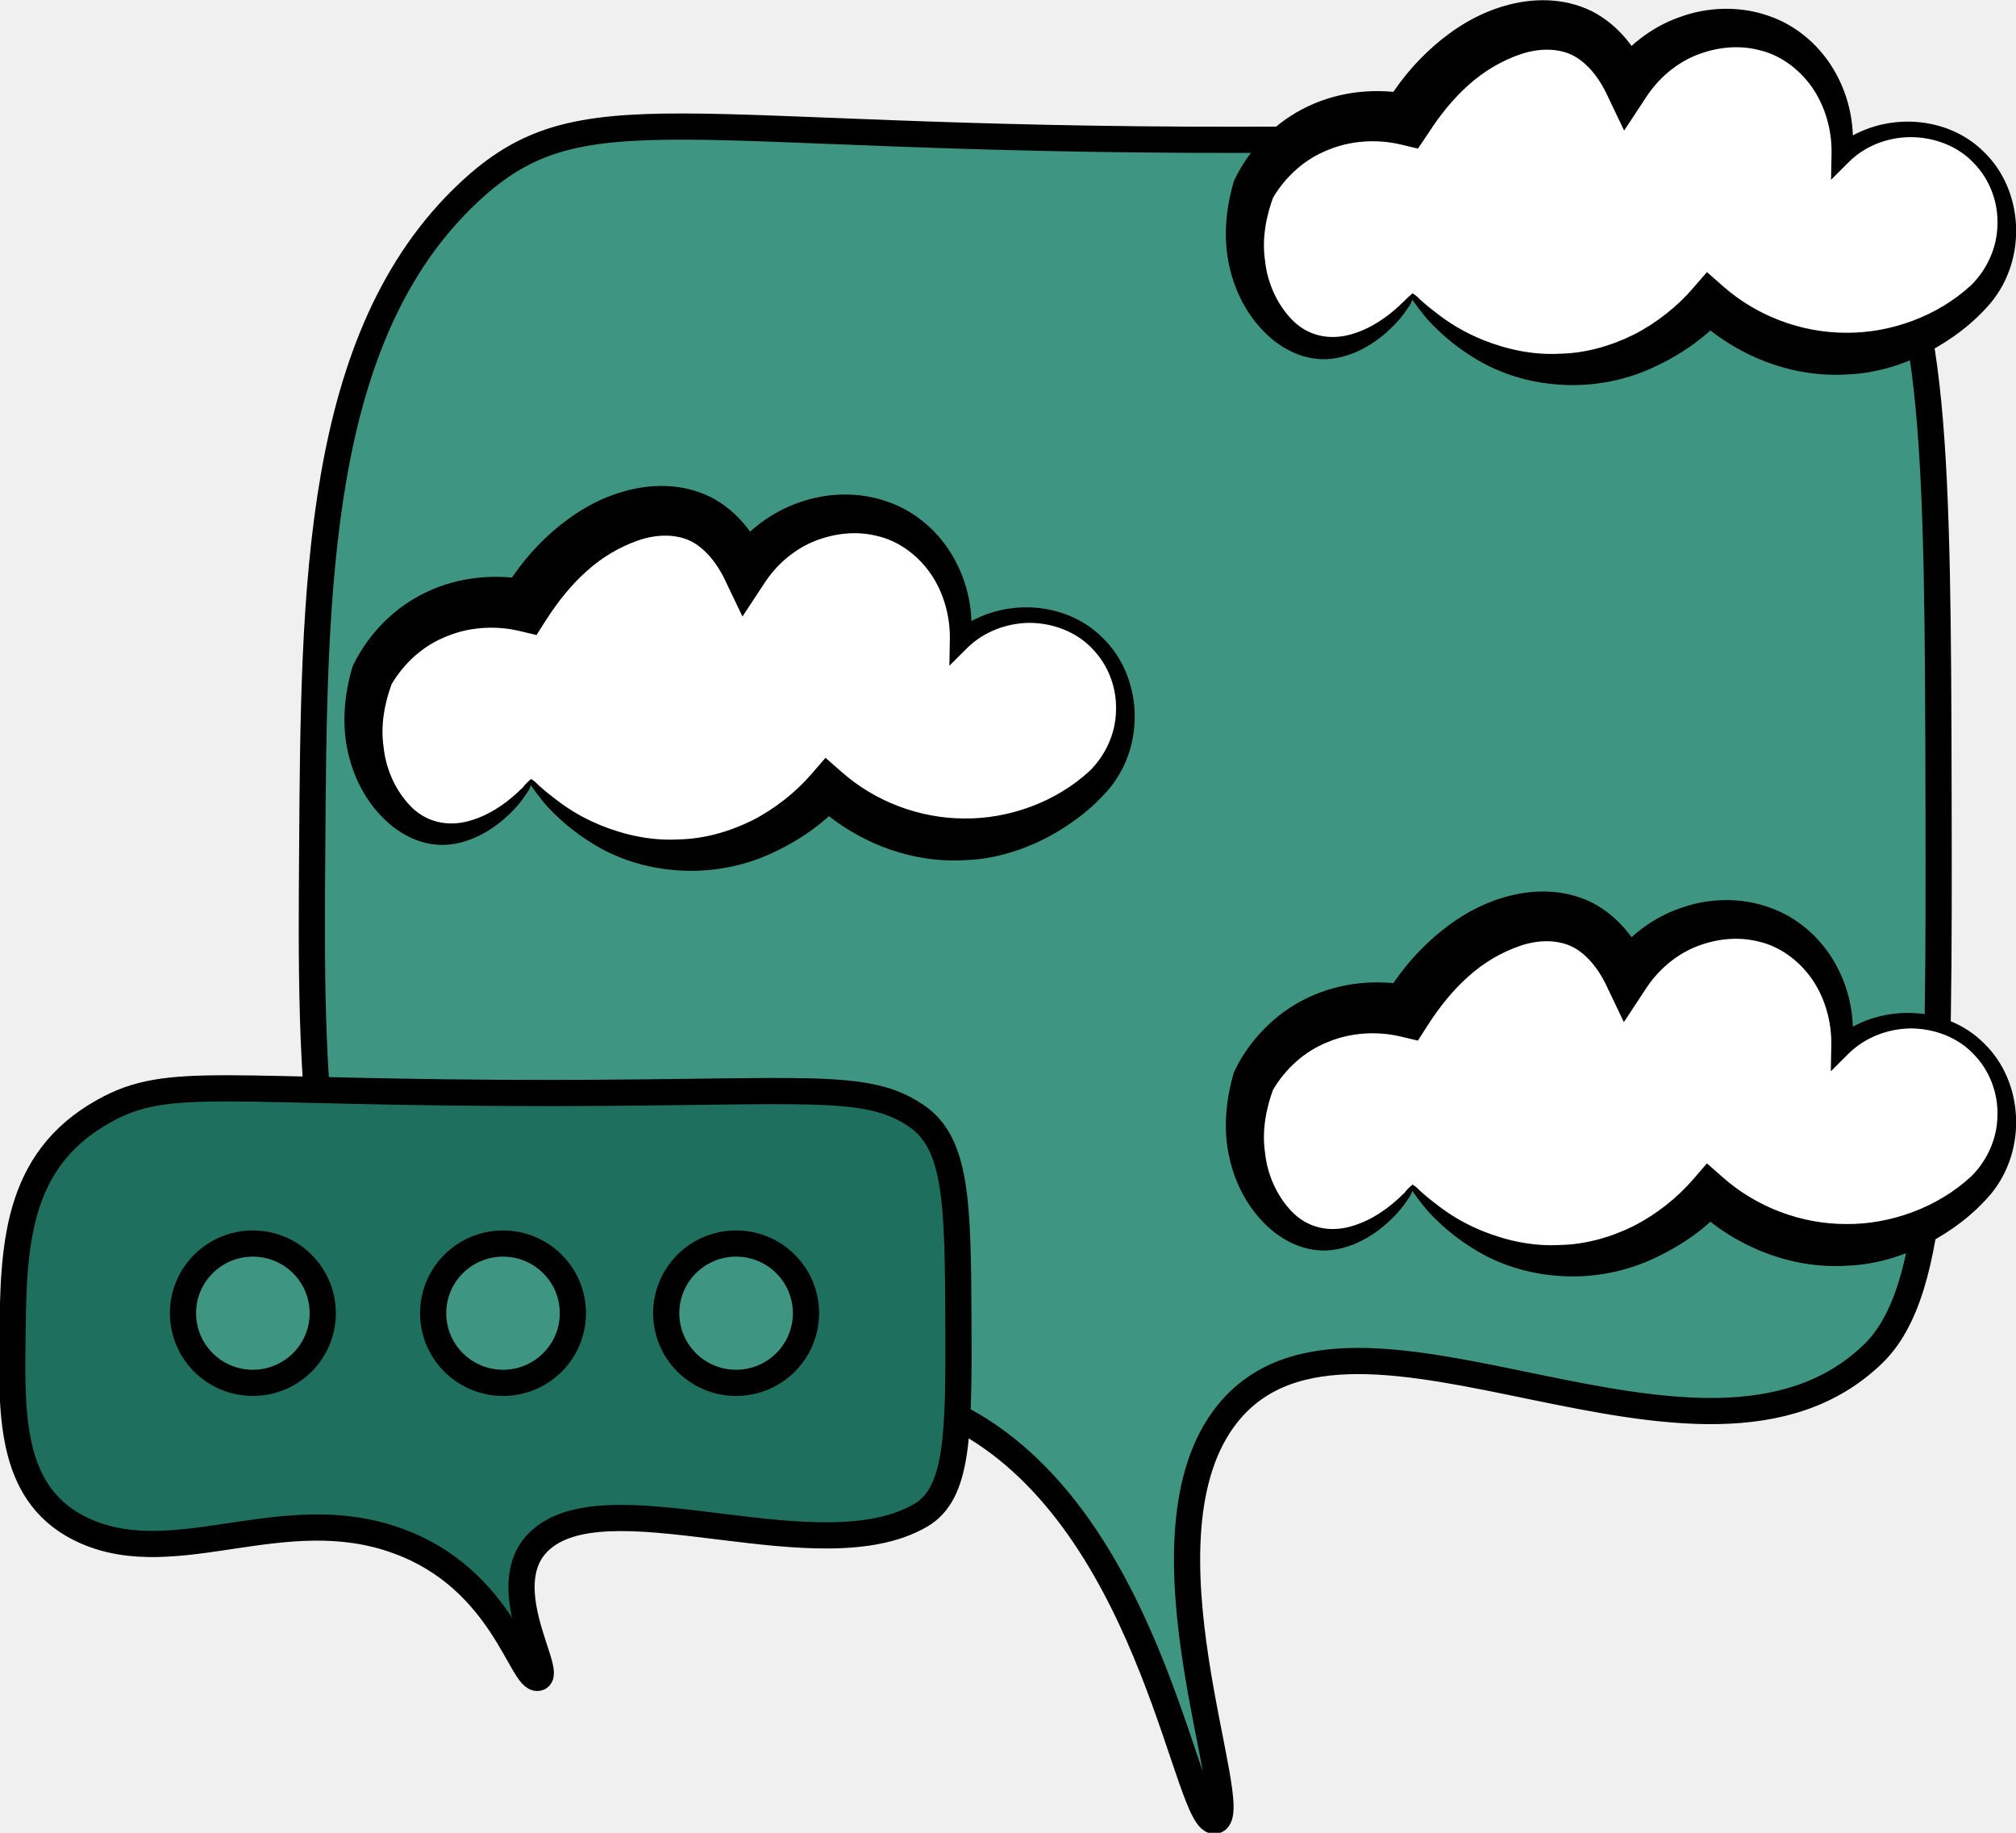
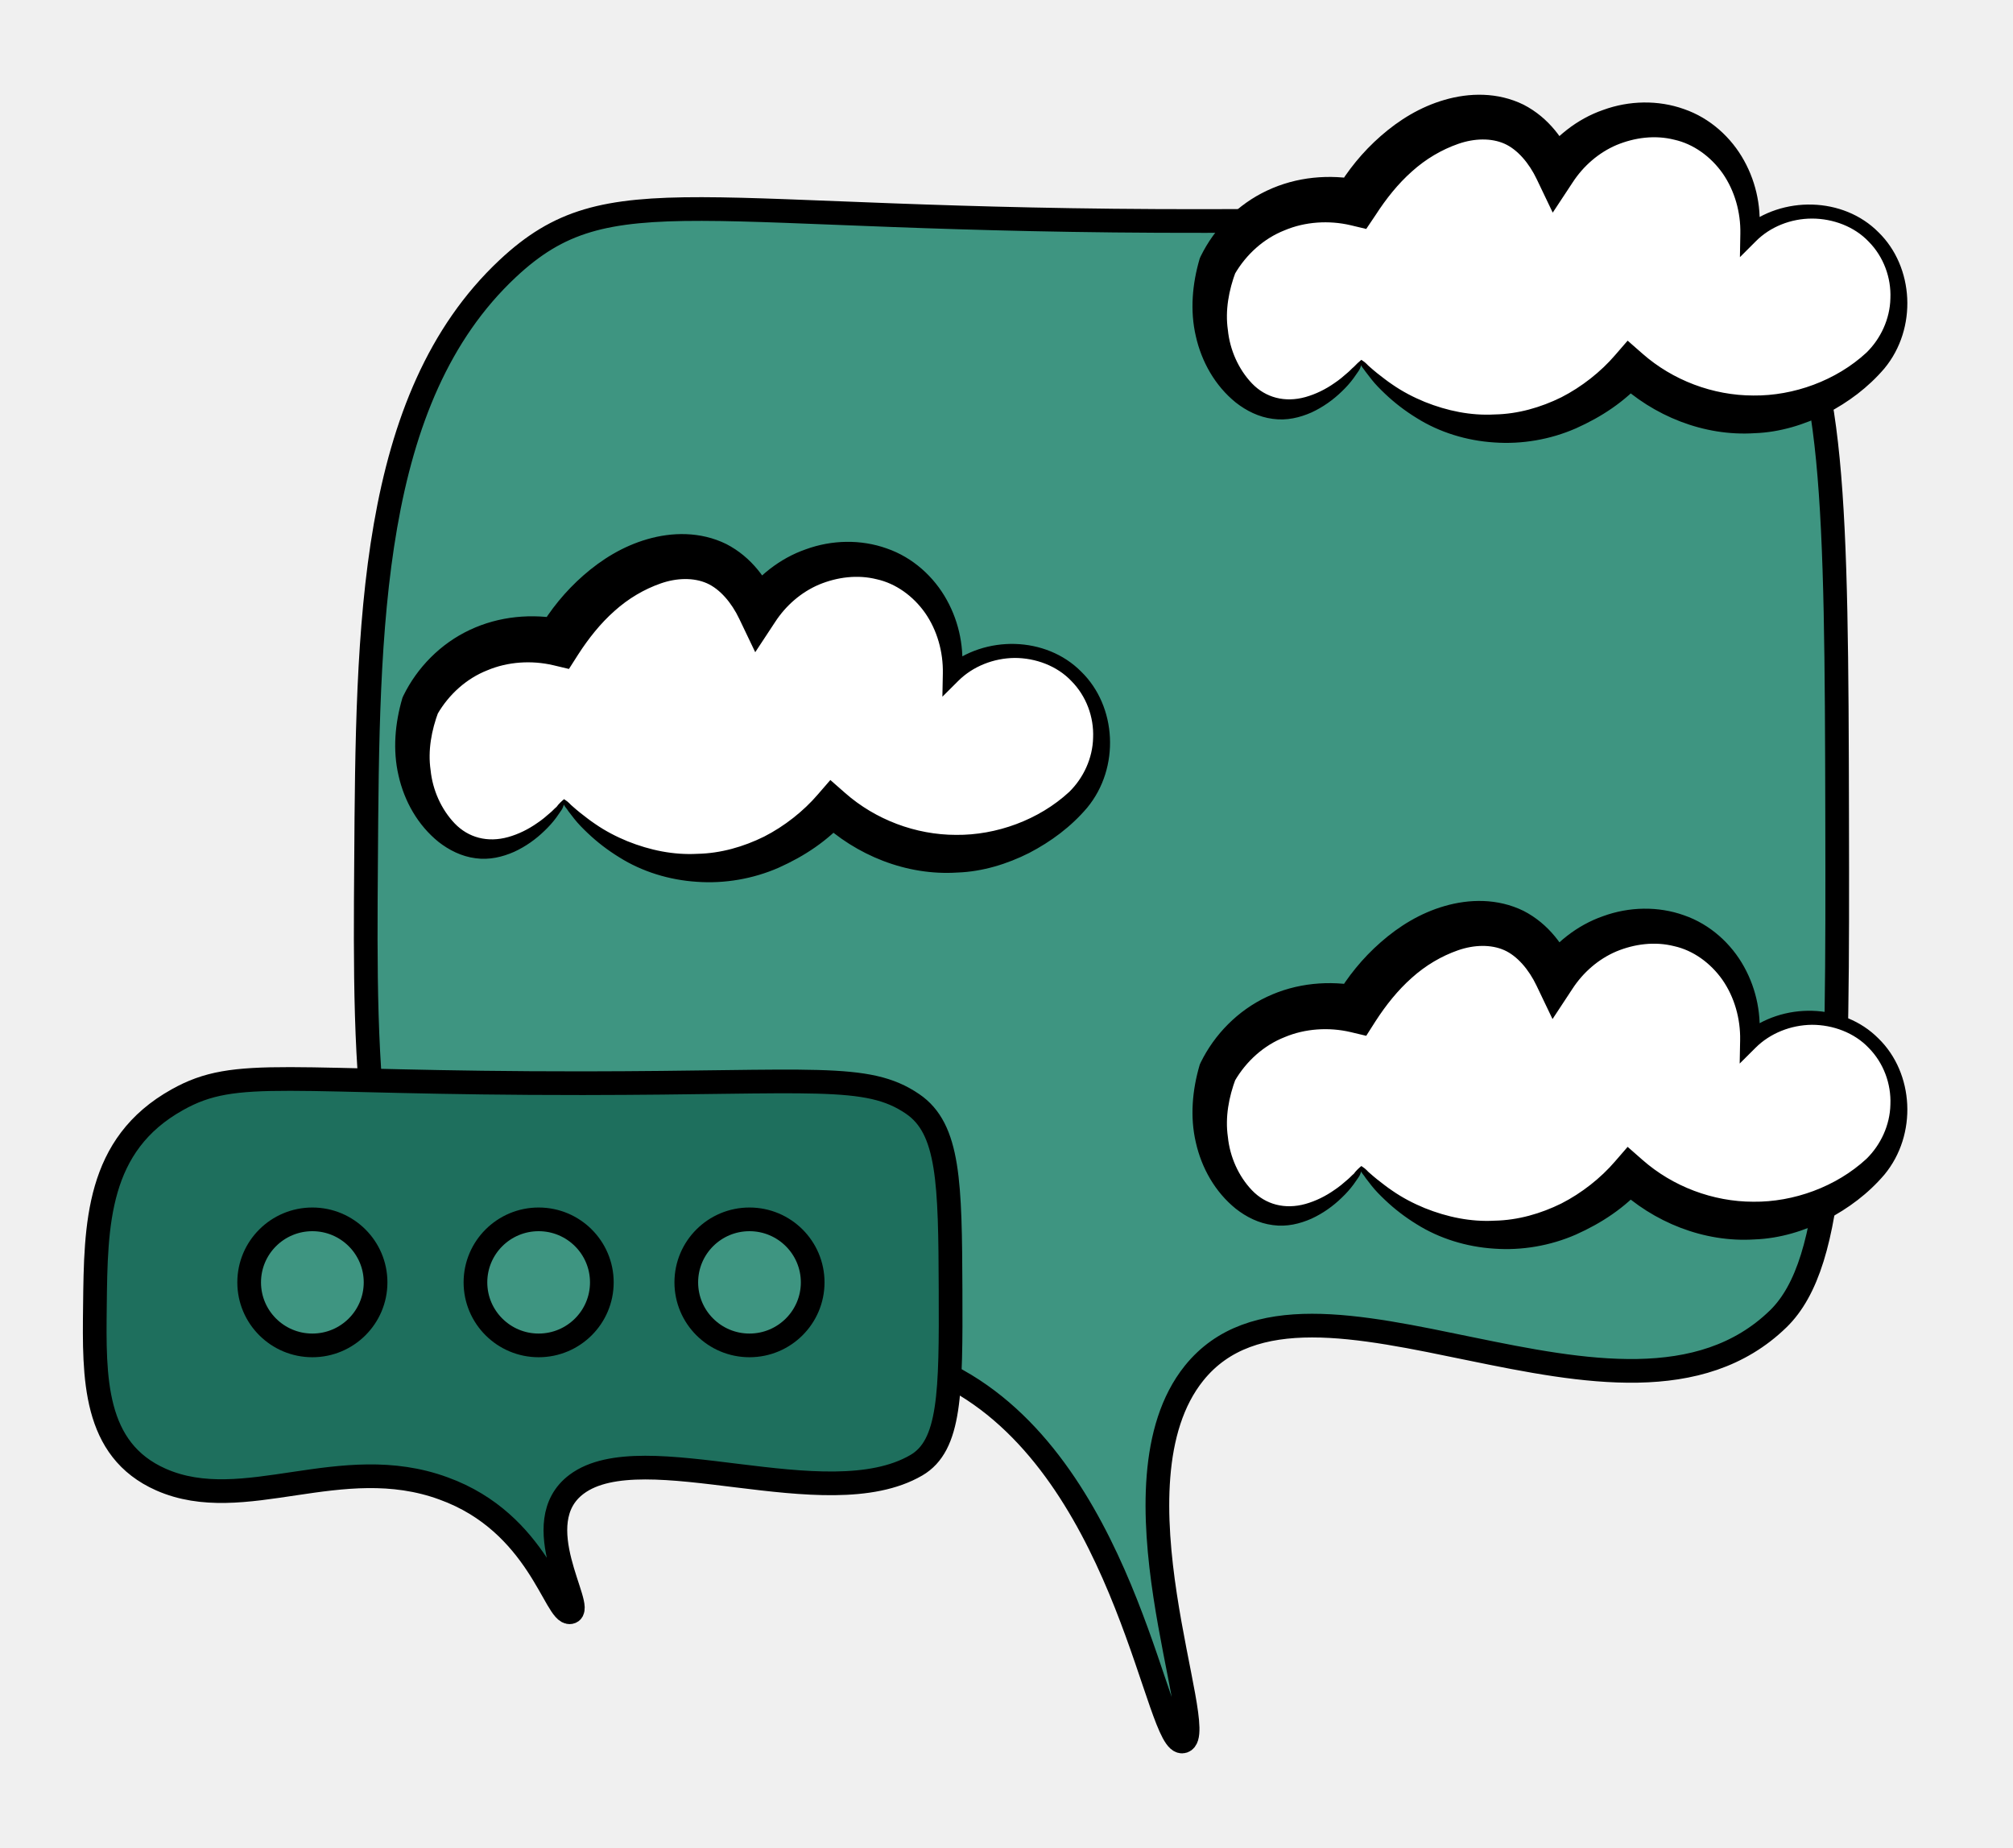
- <svg xmlns="http://www.w3.org/2000/svg" width="77" height="70" viewBox="0 0 77 70" fill="none">
-   <g clip-path="url(#clip0)">
-     <path d="M16.721 53.477C11.803 49.848 11.86 41.103 11.925 32.423C11.99 22.468 12.055 12.83 17.906 7.35C22.236 3.293 25.632 5.368 47.355 5.34C64.123 5.331 67.967 4.094 71.28 7.861C73.948 10.894 74.014 17.444 74.042 30.423C74.07 42.973 74.032 49.29 71.55 51.7C65.009 58.054 51.74 47.96 46.888 53.989C43.128 58.668 47.541 69.172 46.431 69.535C45.339 69.888 44.136 58.687 37.231 54.491C29.766 49.96 22.739 57.924 16.721 53.477Z" fill="#3E9581" stroke="black" stroke-miterlimit="10" />
-     <path d="M3.266 58.482C0.402 57.217 0.439 54.175 0.476 51.16C0.514 47.699 0.551 44.341 3.957 42.443C6.476 41.029 8.454 41.754 21.089 41.745C30.84 41.736 33.079 41.308 35.001 42.62C36.55 43.671 36.587 45.95 36.606 50.472C36.625 54.835 36.597 57.04 35.16 57.877C31.353 60.092 23.636 56.575 20.818 58.678C18.634 60.306 21.201 63.962 20.547 64.083C19.913 64.204 19.213 60.306 15.191 58.854C10.852 57.264 6.765 60.027 3.266 58.482Z" fill="#1E6F5D" stroke="black" stroke-miterlimit="10" />
-     <path d="M9.658 52.816C11.132 52.816 12.327 51.625 12.327 50.155C12.327 48.686 11.132 47.495 9.658 47.495C8.184 47.495 6.989 48.686 6.989 50.155C6.989 51.625 8.184 52.816 9.658 52.816Z" fill="#3E9581" stroke="black" stroke-miterlimit="10" />
-     <path d="M28.115 52.816C29.589 52.816 30.784 51.625 30.784 50.155C30.784 48.686 29.589 47.495 28.115 47.495C26.641 47.495 25.446 48.686 25.446 50.155C25.446 51.625 26.641 52.816 28.115 52.816Z" fill="#3E9581" stroke="black" stroke-miterlimit="10" />
-     <path d="M19.213 52.816C20.686 52.816 21.881 51.625 21.881 50.155C21.881 48.686 20.686 47.495 19.213 47.495C17.739 47.495 16.544 48.686 16.544 50.155C16.544 51.625 17.739 52.816 19.213 52.816Z" fill="#3E9581" stroke="black" stroke-miterlimit="10" />
-     <path d="M53.962 11.295C54.232 11.639 56.089 13.928 59.327 14.095C62.854 14.281 65.037 11.806 65.28 11.518C65.691 11.899 67.464 13.462 70.216 13.5C73.109 13.546 74.984 11.871 75.367 11.518C77.009 10.057 77.075 7.517 75.61 6.029C74.238 4.633 71.886 4.54 70.347 5.908C70.478 4.047 69.554 2.307 68.023 1.517C66.101 0.53 63.517 1.2 62.154 3.229C61.501 1.786 60.587 1.331 60.26 1.191C58.356 0.391 55.492 1.619 53.71 4.568C53.29 4.475 51.526 4.14 49.791 5.182C48.69 5.843 48.12 6.764 47.878 7.22C46.833 10.197 48.4 12.886 50.21 13.258C51.47 13.509 52.972 12.681 53.962 11.295Z" fill="white" />
-     <path d="M53.952 11.202C54.185 11.35 54.195 11.416 54.316 11.509C54.419 11.602 54.521 11.685 54.624 11.769C54.829 11.927 55.035 12.095 55.258 12.244C55.688 12.541 56.154 12.783 56.63 12.979C57.582 13.36 58.58 13.565 59.579 13.509C60.568 13.49 61.529 13.211 62.397 12.783C63.255 12.346 64.067 11.704 64.664 11.006L65.196 10.392L65.821 10.941C67.1 12.067 68.798 12.709 70.505 12.709C72.194 12.727 73.995 12.085 75.283 10.895C75.88 10.308 76.272 9.48 76.291 8.606C76.328 7.731 76.001 6.848 75.376 6.215C74.77 5.573 73.865 5.238 72.978 5.238C72.092 5.238 71.215 5.582 70.608 6.196L69.936 6.866L69.955 5.88C69.974 4.968 69.712 4.056 69.208 3.331C68.704 2.614 67.967 2.084 67.165 1.907C66.353 1.703 65.495 1.814 64.73 2.131C63.964 2.456 63.321 3.024 62.873 3.712L62.033 4.987L61.361 3.582C61.034 2.893 60.54 2.317 59.989 2.075C59.439 1.833 58.73 1.842 58.039 2.084C57.349 2.326 56.677 2.717 56.089 3.247C55.501 3.768 54.997 4.401 54.559 5.08L54.157 5.675L53.495 5.517C52.58 5.303 51.573 5.368 50.714 5.731C49.837 6.075 49.091 6.745 48.605 7.582L48.652 7.471C48.353 8.262 48.195 9.118 48.316 9.946C48.4 10.783 48.764 11.602 49.333 12.197C49.912 12.802 50.724 13.016 51.591 12.774C52.021 12.653 52.441 12.448 52.823 12.178C53.019 12.048 53.196 11.899 53.374 11.741C53.467 11.667 53.541 11.574 53.635 11.499C53.719 11.406 53.859 11.276 53.952 11.202ZM53.961 11.388C53.915 11.499 53.905 11.574 53.84 11.667C53.766 11.769 53.7 11.871 53.626 11.974C53.476 12.178 53.308 12.364 53.122 12.541C52.758 12.895 52.328 13.202 51.843 13.425C51.358 13.639 50.798 13.779 50.21 13.695C49.623 13.62 49.091 13.351 48.652 13.007C47.775 12.299 47.206 11.285 46.963 10.206C46.711 9.127 46.814 7.992 47.122 6.941L47.131 6.913L47.168 6.829C47.747 5.647 48.736 4.633 49.968 4.056C51.209 3.47 52.599 3.349 53.924 3.61L52.87 4.066C53.364 3.21 54.008 2.419 54.773 1.749C55.538 1.079 56.434 0.521 57.47 0.223C58.496 -0.074 59.7 -0.112 60.801 0.428C61.883 0.986 62.537 1.935 62.947 2.875L61.436 2.745C62.108 1.796 63.059 1.033 64.16 0.651C65.252 0.251 66.484 0.223 67.576 0.614C68.686 0.996 69.582 1.824 70.114 2.791C70.655 3.768 70.86 4.875 70.739 5.945L70.095 5.629C71.728 4.261 74.303 4.317 75.787 5.815C77.289 7.275 77.438 9.871 76.039 11.564C75.348 12.374 74.518 12.988 73.594 13.472C72.67 13.937 71.625 14.262 70.561 14.3C68.415 14.439 66.278 13.574 64.739 12.113L65.896 12.048C65.075 12.969 64.095 13.611 63.013 14.095C61.93 14.569 60.727 14.774 59.56 14.69C58.394 14.616 57.246 14.262 56.285 13.658C55.8 13.36 55.352 13.016 54.95 12.634C54.745 12.439 54.549 12.244 54.381 12.03C54.297 11.918 54.213 11.816 54.129 11.704C54.064 11.592 53.896 11.444 53.961 11.388Z" fill="black" />
-     <path d="M53.962 45.336C54.232 45.681 56.089 47.969 59.327 48.137C62.854 48.323 65.037 45.848 65.28 45.559C65.691 45.941 67.464 47.504 70.216 47.541C73.109 47.588 74.984 45.913 75.367 45.559C77.009 44.099 77.075 41.559 75.61 40.07C74.238 38.675 71.886 38.582 70.347 39.95C70.478 38.089 69.554 36.349 68.023 35.558C66.101 34.572 63.517 35.242 62.154 37.27C61.501 35.828 60.587 35.372 60.26 35.233C58.356 34.432 55.492 35.66 53.71 38.61C53.29 38.517 51.526 38.182 49.791 39.224C48.69 39.884 48.12 40.805 47.878 41.261C46.833 44.238 48.4 46.927 50.21 47.299C51.47 47.55 52.972 46.722 53.962 45.336Z" fill="white" />
-     <path d="M53.952 45.243C54.185 45.392 54.195 45.457 54.316 45.55C54.419 45.643 54.521 45.727 54.624 45.811C54.829 45.969 55.035 46.136 55.258 46.285C55.688 46.583 56.154 46.825 56.63 47.02C57.582 47.401 58.58 47.606 59.579 47.55C60.568 47.532 61.529 47.253 62.397 46.825C63.255 46.387 64.067 45.745 64.664 45.048L65.196 44.434L65.821 44.983C67.1 46.108 68.798 46.75 70.505 46.75C72.194 46.769 73.995 46.127 75.283 44.936C75.88 44.35 76.272 43.522 76.291 42.647C76.328 41.773 76.001 40.889 75.376 40.256C74.77 39.614 73.865 39.279 72.978 39.279C72.092 39.289 71.215 39.633 70.599 40.247L69.927 40.917L69.946 39.931C69.964 39.019 69.703 38.107 69.199 37.382C68.695 36.665 67.958 36.135 67.156 35.958C66.344 35.754 65.485 35.865 64.72 36.181C63.955 36.507 63.311 37.075 62.863 37.763L62.023 39.038L61.352 37.633C61.025 36.944 60.531 36.367 59.98 36.126C59.429 35.884 58.72 35.893 58.03 36.135C57.339 36.377 56.667 36.767 56.08 37.298C55.492 37.819 54.988 38.452 54.549 39.131L54.157 39.745L53.495 39.587C52.58 39.373 51.573 39.438 50.714 39.8C49.837 40.145 49.091 40.815 48.605 41.652L48.652 41.54C48.353 42.331 48.195 43.187 48.316 44.015C48.4 44.852 48.764 45.671 49.333 46.267C49.912 46.871 50.724 47.085 51.591 46.843C52.021 46.722 52.441 46.518 52.823 46.248C53.019 46.118 53.196 45.969 53.374 45.811C53.467 45.736 53.541 45.643 53.635 45.569C53.719 45.448 53.859 45.318 53.952 45.243ZM53.961 45.429C53.915 45.541 53.905 45.615 53.84 45.708C53.766 45.811 53.7 45.913 53.626 46.015C53.476 46.22 53.308 46.406 53.122 46.583C52.758 46.936 52.328 47.243 51.843 47.467C51.358 47.681 50.798 47.82 50.21 47.736C49.623 47.662 49.091 47.392 48.652 47.048C47.775 46.341 47.206 45.327 46.963 44.248C46.711 43.168 46.814 42.033 47.122 40.982L47.131 40.954L47.168 40.87C47.747 39.689 48.736 38.675 49.968 38.098C51.209 37.512 52.599 37.391 53.924 37.651L52.87 38.107C53.364 37.251 54.008 36.461 54.773 35.791C55.538 35.121 56.434 34.563 57.47 34.265C58.496 33.967 59.7 33.93 60.801 34.47C61.883 35.028 62.537 35.977 62.947 36.916L61.436 36.786C62.108 35.837 63.059 35.074 64.16 34.693C65.252 34.293 66.484 34.265 67.576 34.656C68.686 35.037 69.582 35.865 70.114 36.833C70.655 37.809 70.86 38.917 70.739 39.987L70.095 39.67C71.728 38.303 74.303 38.358 75.787 39.856C77.289 41.317 77.438 43.913 76.039 45.606C75.348 46.415 74.518 47.029 73.594 47.513C72.67 47.978 71.625 48.304 70.561 48.341C68.415 48.481 66.278 47.615 64.739 46.155L65.896 46.09C65.075 47.011 64.095 47.653 63.013 48.136C61.93 48.611 60.727 48.816 59.56 48.732C58.394 48.657 57.246 48.304 56.285 47.699C55.8 47.401 55.352 47.057 54.95 46.676C54.745 46.48 54.549 46.285 54.381 46.071C54.297 45.959 54.213 45.857 54.129 45.745C54.064 45.624 53.896 45.485 53.961 45.429Z" fill="black" />
-     <path d="M20.286 29.846C20.556 30.19 22.413 32.479 25.651 32.646C29.178 32.832 31.362 30.358 31.604 30.069C32.015 30.451 33.788 32.014 36.541 32.051C39.433 32.097 41.309 30.423 41.691 30.069C43.334 28.609 43.399 26.069 41.934 24.58C40.562 23.185 38.211 23.092 36.671 24.459C36.802 22.599 35.878 20.859 34.348 20.068C32.425 19.082 29.841 19.752 28.478 21.78C27.825 20.338 26.911 19.882 26.584 19.742C24.681 18.942 21.816 20.17 20.034 23.119C19.614 23.026 17.85 22.692 16.115 23.733C15.014 24.394 14.444 25.315 14.202 25.771C13.157 28.748 14.724 31.437 16.535 31.809C17.804 32.051 19.306 31.232 20.286 29.846Z" fill="white" />
-     <path d="M20.286 29.753C20.519 29.902 20.529 29.967 20.65 30.06C20.753 30.153 20.855 30.237 20.958 30.32C21.163 30.479 21.369 30.646 21.592 30.795C22.022 31.093 22.488 31.334 22.964 31.53C23.916 31.911 24.914 32.116 25.913 32.06C26.902 32.041 27.863 31.762 28.731 31.334C29.589 30.897 30.401 30.255 30.998 29.558L31.53 28.943L32.155 29.492C33.434 30.618 35.132 31.26 36.839 31.26C38.528 31.279 40.329 30.637 41.617 29.446C42.214 28.86 42.606 28.032 42.625 27.157C42.662 26.283 42.335 25.399 41.71 24.766C41.104 24.124 40.199 23.789 39.312 23.789C38.426 23.799 37.549 24.143 36.933 24.757L36.261 25.427L36.279 24.441C36.298 23.529 36.037 22.617 35.533 21.891C35.029 21.175 34.292 20.645 33.489 20.468C32.678 20.263 31.819 20.375 31.054 20.691C30.289 21.017 29.645 21.584 29.197 22.273L28.358 23.547L27.686 22.142C27.359 21.454 26.864 20.877 26.314 20.635C25.763 20.393 25.054 20.403 24.364 20.645C23.673 20.887 23.001 21.277 22.414 21.808C21.826 22.329 21.322 22.961 20.883 23.64L20.491 24.254L19.829 24.096C18.914 23.882 17.907 23.947 17.048 24.31C16.171 24.654 15.425 25.324 14.939 26.162L14.986 26.05C14.687 26.841 14.529 27.697 14.65 28.525C14.734 29.362 15.098 30.181 15.667 30.776C16.246 31.381 17.058 31.595 17.925 31.353C18.355 31.232 18.774 31.027 19.157 30.758C19.353 30.627 19.53 30.479 19.708 30.32C19.801 30.246 19.875 30.153 19.969 30.078C20.053 29.957 20.193 29.827 20.286 29.753ZM20.295 29.939C20.249 30.051 20.239 30.125 20.174 30.218C20.099 30.32 20.034 30.423 19.959 30.525C19.81 30.73 19.642 30.916 19.456 31.093C19.092 31.446 18.663 31.753 18.177 31.976C17.692 32.19 17.132 32.33 16.544 32.246C15.957 32.172 15.425 31.902 14.986 31.558C14.109 30.851 13.54 29.837 13.297 28.757C13.045 27.678 13.148 26.543 13.456 25.492L13.465 25.464L13.502 25.38C14.081 24.199 15.07 23.184 16.302 22.608C17.543 22.022 18.933 21.901 20.258 22.161L19.204 22.617C19.698 21.761 20.342 20.97 21.107 20.3C21.872 19.631 22.768 19.072 23.804 18.775C24.83 18.477 26.034 18.44 27.135 18.979C28.218 19.538 28.871 20.486 29.281 21.426L27.77 21.296C28.441 20.347 29.393 19.584 30.494 19.203C31.586 18.803 32.818 18.775 33.909 19.165C35.02 19.547 35.916 20.375 36.447 21.342C36.989 22.319 37.194 23.426 37.073 24.496L36.429 24.18C38.062 22.812 40.637 22.868 42.121 24.366C43.623 25.827 43.772 28.422 42.373 30.116C41.682 30.925 40.852 31.539 39.928 32.023C39.004 32.488 37.959 32.814 36.895 32.851C34.749 32.99 32.612 32.125 31.073 30.665L32.23 30.599C31.409 31.52 30.429 32.163 29.347 32.646C28.264 33.121 27.06 33.325 25.894 33.242C24.728 33.167 23.58 32.814 22.619 32.209C22.134 31.911 21.686 31.567 21.285 31.186C21.079 30.99 20.883 30.795 20.715 30.581C20.631 30.469 20.547 30.367 20.463 30.255C20.398 30.134 20.23 29.995 20.295 29.939Z" fill="black" />
-   </g>
-   <defs>
-     <clipPath id="clip0">
-       <rect width="77" height="70" fill="white" />
-     </clipPath>
-   </defs>
+ <svg xmlns="http://www.w3.org/2000/svg" width="85" height="78" viewBox="0 0 85 78" fill="none">
+   <path d="M20.253 57.468C15.336 53.84 15.392 45.095 15.457 36.414C15.522 26.459 15.588 16.821 21.438 11.341C25.768 7.285 29.164 9.36 50.887 9.332C67.655 9.322 71.499 8.085 74.812 11.853C77.481 14.886 77.546 21.436 77.574 34.414C77.602 46.965 77.565 53.282 75.083 55.691C68.541 62.046 55.273 51.951 50.42 57.98C46.66 62.66 51.074 73.163 49.963 73.526C48.872 73.88 47.668 62.678 40.763 58.482C33.298 53.952 26.272 61.915 20.253 57.468Z" fill="#3E9581" stroke="black" stroke-miterlimit="10" />
+   <path d="M6.798 62.474C3.934 61.208 3.971 58.166 4.008 55.152C4.046 51.691 4.083 48.332 7.489 46.434C10.008 45.02 11.986 45.746 24.621 45.737C34.372 45.727 36.611 45.299 38.533 46.611C40.082 47.662 40.12 49.942 40.138 54.463C40.157 58.827 40.129 61.032 38.692 61.869C34.885 64.083 27.168 60.566 24.35 62.669C22.167 64.297 24.733 67.954 24.08 68.074C23.445 68.195 22.745 64.297 18.724 62.846C14.385 61.255 10.298 64.018 6.798 62.474Z" fill="#1E6F5D" stroke="black" stroke-miterlimit="10" />
+   <path d="M13.19 56.808C14.664 56.808 15.859 55.616 15.859 54.147C15.859 52.677 14.664 51.486 13.19 51.486C11.716 51.486 10.521 52.677 10.521 54.147C10.521 55.616 11.716 56.808 13.19 56.808Z" fill="#3E9581" stroke="black" stroke-miterlimit="10" />
+   <path d="M31.647 56.808C33.121 56.808 34.316 55.616 34.316 54.147C34.316 52.677 33.121 51.486 31.647 51.486C30.173 51.486 28.979 52.677 28.979 54.147C28.979 55.616 30.173 56.808 31.647 56.808Z" fill="#3E9581" stroke="black" stroke-miterlimit="10" />
+   <path d="M22.745 56.808C24.219 56.808 25.413 55.616 25.413 54.147C25.413 52.677 24.219 51.486 22.745 51.486C21.271 51.486 20.076 52.677 20.076 54.147C20.076 55.616 21.271 56.808 22.745 56.808Z" fill="#3E9581" stroke="black" stroke-miterlimit="10" />
+   <path d="M57.494 15.286C57.764 15.63 59.621 17.919 62.859 18.087C66.386 18.273 68.57 15.798 68.812 15.509C69.223 15.891 70.996 17.454 73.749 17.491C76.641 17.538 78.517 15.863 78.899 15.509C80.541 14.049 80.607 11.509 79.142 10.02C77.77 8.625 75.419 8.532 73.879 9.899C74.01 8.039 73.086 6.299 71.556 5.508C69.633 4.522 67.049 5.192 65.686 7.22C65.033 5.778 64.119 5.322 63.792 5.183C61.889 4.382 59.024 5.61 57.242 8.56C56.822 8.467 55.058 8.132 53.323 9.174C52.222 9.834 51.653 10.755 51.41 11.211C50.365 14.188 51.932 16.877 53.743 17.249C55.002 17.5 56.505 16.672 57.494 15.286Z" fill="white" />
+   <path d="M57.484 15.193C57.718 15.342 57.727 15.407 57.848 15.5C57.951 15.593 58.053 15.677 58.156 15.761C58.361 15.919 58.567 16.086 58.791 16.235C59.22 16.533 59.687 16.775 60.162 16.97C61.114 17.352 62.112 17.556 63.111 17.5C64.1 17.482 65.061 17.203 65.929 16.775C66.787 16.337 67.599 15.695 68.196 14.998L68.728 14.384L69.353 14.932C70.632 16.058 72.33 16.7 74.038 16.7C75.727 16.719 77.528 16.077 78.815 14.886C79.412 14.3 79.804 13.472 79.823 12.597C79.86 11.723 79.534 10.839 78.909 10.206C78.302 9.564 77.397 9.229 76.51 9.229C75.624 9.229 74.747 9.574 74.14 10.188L73.469 10.858L73.487 9.871C73.506 8.96 73.245 8.048 72.741 7.322C72.237 6.606 71.5 6.076 70.697 5.899C69.885 5.694 69.027 5.806 68.262 6.122C67.497 6.448 66.853 7.015 66.405 7.704L65.565 8.978L64.893 7.573C64.567 6.885 64.072 6.308 63.522 6.066C62.971 5.824 62.262 5.834 61.571 6.076C60.881 6.317 60.209 6.708 59.621 7.238C59.033 7.759 58.529 8.392 58.091 9.071L57.69 9.667L57.027 9.509C56.113 9.295 55.105 9.36 54.246 9.723C53.369 10.067 52.623 10.737 52.138 11.574L52.184 11.462C51.886 12.253 51.727 13.109 51.848 13.937C51.932 14.774 52.296 15.593 52.865 16.189C53.444 16.793 54.256 17.007 55.124 16.765C55.553 16.644 55.973 16.44 56.355 16.17C56.551 16.04 56.728 15.891 56.906 15.733C56.999 15.658 57.074 15.565 57.167 15.491C57.251 15.398 57.391 15.268 57.484 15.193ZM57.494 15.379C57.447 15.491 57.438 15.565 57.372 15.658C57.298 15.761 57.232 15.863 57.158 15.965C57.008 16.17 56.84 16.356 56.654 16.533C56.29 16.886 55.861 17.193 55.376 17.417C54.89 17.631 54.33 17.77 53.743 17.686C53.155 17.612 52.623 17.342 52.184 16.998C51.307 16.291 50.738 15.277 50.495 14.198C50.243 13.118 50.346 11.983 50.654 10.932L50.663 10.904L50.701 10.82C51.279 9.639 52.268 8.625 53.5 8.048C54.741 7.462 56.131 7.341 57.456 7.601L56.402 8.057C56.897 7.201 57.54 6.41 58.306 5.741C59.071 5.071 59.966 4.513 61.002 4.215C62.029 3.917 63.232 3.88 64.333 4.42C65.416 4.978 66.069 5.927 66.48 6.866L64.968 6.736C65.64 5.787 66.591 5.024 67.692 4.643C68.784 4.243 70.016 4.215 71.108 4.606C72.218 4.987 73.114 5.815 73.646 6.783C74.187 7.759 74.392 8.867 74.271 9.937L73.627 9.62C75.26 8.253 77.835 8.308 79.319 9.806C80.821 11.267 80.971 13.863 79.571 15.556C78.88 16.365 78.05 16.979 77.126 17.463C76.203 17.928 75.157 18.254 74.094 18.291C71.948 18.431 69.811 17.565 68.271 16.105L69.428 16.04C68.607 16.961 67.627 17.603 66.545 18.086C65.462 18.561 64.259 18.766 63.092 18.682C61.926 18.607 60.778 18.254 59.817 17.649C59.332 17.352 58.884 17.007 58.483 16.626C58.278 16.43 58.081 16.235 57.914 16.021C57.83 15.909 57.746 15.807 57.662 15.695C57.596 15.584 57.428 15.435 57.494 15.379Z" fill="black" />
+   <path d="M57.494 49.328C57.764 49.672 59.621 51.961 62.859 52.128C66.386 52.314 68.57 49.839 68.812 49.551C69.223 49.932 70.996 51.495 73.749 51.533C76.641 51.579 78.517 49.904 78.899 49.551C80.541 48.09 80.607 45.55 79.142 44.062C77.77 42.666 75.419 42.573 73.879 43.941C74.01 42.08 73.086 40.34 71.556 39.55C69.633 38.563 67.049 39.233 65.686 41.261C65.033 39.819 64.119 39.364 63.792 39.224C61.889 38.424 59.024 39.652 57.242 42.601C56.822 42.508 55.058 42.173 53.323 43.215C52.222 43.876 51.653 44.797 51.41 45.253C50.365 48.23 51.932 50.919 53.743 51.291C55.002 51.542 56.505 50.714 57.494 49.328Z" fill="white" />
+   <path d="M57.484 49.234C57.718 49.383 57.727 49.449 57.848 49.542C57.951 49.635 58.053 49.718 58.156 49.802C58.361 49.96 58.567 50.128 58.791 50.276C59.22 50.574 59.687 50.816 60.162 51.011C61.114 51.393 62.112 51.598 63.111 51.542C64.1 51.523 65.061 51.244 65.929 50.816C66.787 50.379 67.599 49.737 68.196 49.039L68.728 48.425L69.353 48.974C70.632 50.1 72.33 50.742 74.038 50.742C75.727 50.76 77.528 50.118 78.815 48.928C79.412 48.341 79.804 47.513 79.823 46.639C79.86 45.764 79.534 44.88 78.909 44.248C78.302 43.606 77.397 43.271 76.51 43.271C75.624 43.28 74.747 43.624 74.131 44.239L73.459 44.908L73.478 43.922C73.496 43.011 73.235 42.099 72.731 41.373C72.227 40.657 71.49 40.126 70.688 39.95C69.876 39.745 69.017 39.857 68.252 40.173C67.487 40.498 66.843 41.066 66.395 41.755L65.556 43.029L64.884 41.624C64.557 40.936 64.063 40.359 63.512 40.117C62.962 39.875 62.252 39.885 61.562 40.126C60.871 40.368 60.2 40.759 59.612 41.289C59.024 41.81 58.52 42.443 58.081 43.122L57.69 43.736L57.027 43.578C56.113 43.364 55.105 43.429 54.246 43.792C53.369 44.136 52.623 44.806 52.138 45.643L52.184 45.532C51.886 46.322 51.727 47.178 51.848 48.007C51.932 48.844 52.296 49.663 52.865 50.258C53.444 50.863 54.256 51.077 55.124 50.835C55.553 50.714 55.973 50.509 56.355 50.239C56.551 50.109 56.728 49.96 56.906 49.802C56.999 49.728 57.074 49.635 57.167 49.56C57.251 49.439 57.391 49.309 57.484 49.234ZM57.494 49.421C57.447 49.532 57.438 49.607 57.372 49.7C57.298 49.802 57.232 49.904 57.158 50.007C57.008 50.211 56.84 50.398 56.654 50.574C56.29 50.928 55.861 51.235 55.376 51.458C54.89 51.672 54.33 51.812 53.743 51.728C53.155 51.654 52.623 51.384 52.184 51.039C51.307 50.332 50.738 49.318 50.495 48.239C50.243 47.16 50.346 46.025 50.654 44.974L50.663 44.946L50.701 44.862C51.279 43.68 52.268 42.666 53.5 42.089C54.741 41.503 56.131 41.382 57.456 41.643L56.402 42.099C56.897 41.243 57.54 40.452 58.306 39.782C59.071 39.112 59.966 38.554 61.002 38.256C62.029 37.959 63.232 37.921 64.333 38.461C65.416 39.019 66.069 39.968 66.48 40.908L64.968 40.778C65.64 39.829 66.591 39.066 67.692 38.684C68.784 38.284 70.016 38.256 71.108 38.647C72.218 39.029 73.114 39.857 73.646 40.824C74.187 41.801 74.392 42.908 74.271 43.978L73.627 43.662C75.26 42.294 77.835 42.35 79.319 43.848C80.821 45.308 80.971 47.904 79.571 49.597C78.88 50.407 78.05 51.021 77.126 51.505C76.203 51.97 75.157 52.295 74.094 52.333C71.948 52.472 69.811 51.607 68.271 50.146L69.428 50.081C68.607 51.002 67.627 51.644 66.545 52.128C65.462 52.602 64.259 52.807 63.092 52.723C61.926 52.649 60.778 52.295 59.817 51.691C59.332 51.393 58.884 51.049 58.483 50.667C58.278 50.472 58.081 50.276 57.914 50.063C57.83 49.951 57.746 49.849 57.662 49.737C57.596 49.616 57.428 49.476 57.494 49.421Z" fill="black" />
+   <path d="M23.818 33.837C24.089 34.182 25.945 36.47 29.183 36.638C32.711 36.824 34.894 34.349 35.137 34.061C35.547 34.442 37.32 36.005 40.073 36.042C42.965 36.089 44.841 34.414 45.223 34.061C46.866 32.6 46.931 30.06 45.466 28.572C44.094 27.176 41.743 27.083 40.203 28.451C40.334 26.59 39.41 24.85 37.88 24.059C35.958 23.073 33.373 23.743 32.011 25.771C31.358 24.329 30.443 23.873 30.116 23.734C28.213 22.934 25.348 24.162 23.566 27.111C23.146 27.018 21.383 26.683 19.647 27.725C18.546 28.386 17.977 29.307 17.734 29.762C16.689 32.74 18.257 35.428 20.067 35.8C21.336 36.042 22.838 35.224 23.818 33.837Z" fill="white" />
+   <path d="M23.818 33.744C24.052 33.893 24.061 33.958 24.182 34.051C24.285 34.144 24.387 34.228 24.49 34.312C24.695 34.47 24.901 34.638 25.125 34.786C25.554 35.084 26.02 35.326 26.496 35.521C27.448 35.903 28.447 36.107 29.445 36.052C30.434 36.033 31.395 35.754 32.263 35.326C33.121 34.889 33.933 34.247 34.53 33.549L35.062 32.935L35.687 33.484C36.966 34.609 38.664 35.252 40.372 35.252C42.061 35.27 43.861 34.628 45.149 33.437C45.746 32.851 46.138 32.023 46.157 31.149C46.194 30.274 45.868 29.39 45.242 28.758C44.636 28.116 43.731 27.781 42.844 27.781C41.958 27.79 41.081 28.134 40.465 28.748L39.793 29.418L39.812 28.432C39.83 27.52 39.569 26.608 39.065 25.883C38.561 25.166 37.824 24.636 37.022 24.459C36.21 24.255 35.352 24.366 34.586 24.683C33.821 25.008 33.177 25.576 32.73 26.264L31.89 27.539L31.218 26.134C30.891 25.445 30.397 24.869 29.846 24.627C29.296 24.385 28.587 24.394 27.896 24.636C27.206 24.878 26.534 25.269 25.946 25.799C25.358 26.32 24.854 26.953 24.416 27.632L24.024 28.246L23.361 28.088C22.447 27.874 21.439 27.939 20.58 28.302C19.703 28.646 18.957 29.316 18.472 30.153L18.518 30.041C18.22 30.832 18.061 31.688 18.182 32.516C18.266 33.354 18.63 34.172 19.199 34.768C19.778 35.372 20.59 35.586 21.457 35.344C21.887 35.224 22.307 35.019 22.689 34.749C22.885 34.619 23.062 34.47 23.24 34.312C23.333 34.237 23.408 34.144 23.501 34.07C23.585 33.949 23.725 33.819 23.818 33.744ZM23.828 33.93C23.781 34.042 23.772 34.117 23.706 34.209C23.632 34.312 23.566 34.414 23.492 34.517C23.342 34.721 23.174 34.907 22.988 35.084C22.624 35.438 22.195 35.745 21.709 35.968C21.224 36.182 20.664 36.321 20.077 36.238C19.489 36.163 18.957 35.893 18.518 35.549C17.641 34.842 17.072 33.828 16.829 32.749C16.577 31.67 16.68 30.535 16.988 29.483L16.997 29.455L17.035 29.372C17.613 28.19 18.602 27.176 19.834 26.599C21.075 26.013 22.465 25.892 23.79 26.153L22.736 26.608C23.23 25.753 23.874 24.962 24.639 24.292C25.405 23.622 26.3 23.064 27.336 22.766C28.363 22.468 29.566 22.431 30.667 22.971C31.75 23.529 32.403 24.478 32.813 25.418L31.302 25.287C31.974 24.338 32.925 23.576 34.026 23.194C35.118 22.794 36.35 22.766 37.442 23.157C38.552 23.538 39.448 24.366 39.98 25.334C40.521 26.311 40.726 27.418 40.605 28.488L39.961 28.172C41.594 26.804 44.169 26.86 45.653 28.358C47.155 29.818 47.305 32.414 45.905 34.107C45.215 34.917 44.384 35.531 43.46 36.014C42.536 36.48 41.491 36.805 40.428 36.842C38.282 36.982 36.145 36.117 34.605 34.656L35.762 34.591C34.941 35.512 33.961 36.154 32.879 36.638C31.796 37.112 30.593 37.317 29.426 37.233C28.26 37.159 27.112 36.805 26.151 36.2C25.666 35.903 25.218 35.559 24.817 35.177C24.611 34.982 24.416 34.786 24.247 34.572C24.164 34.461 24.08 34.358 23.996 34.247C23.93 34.126 23.762 33.986 23.828 33.93Z" fill="black" />
</svg>
